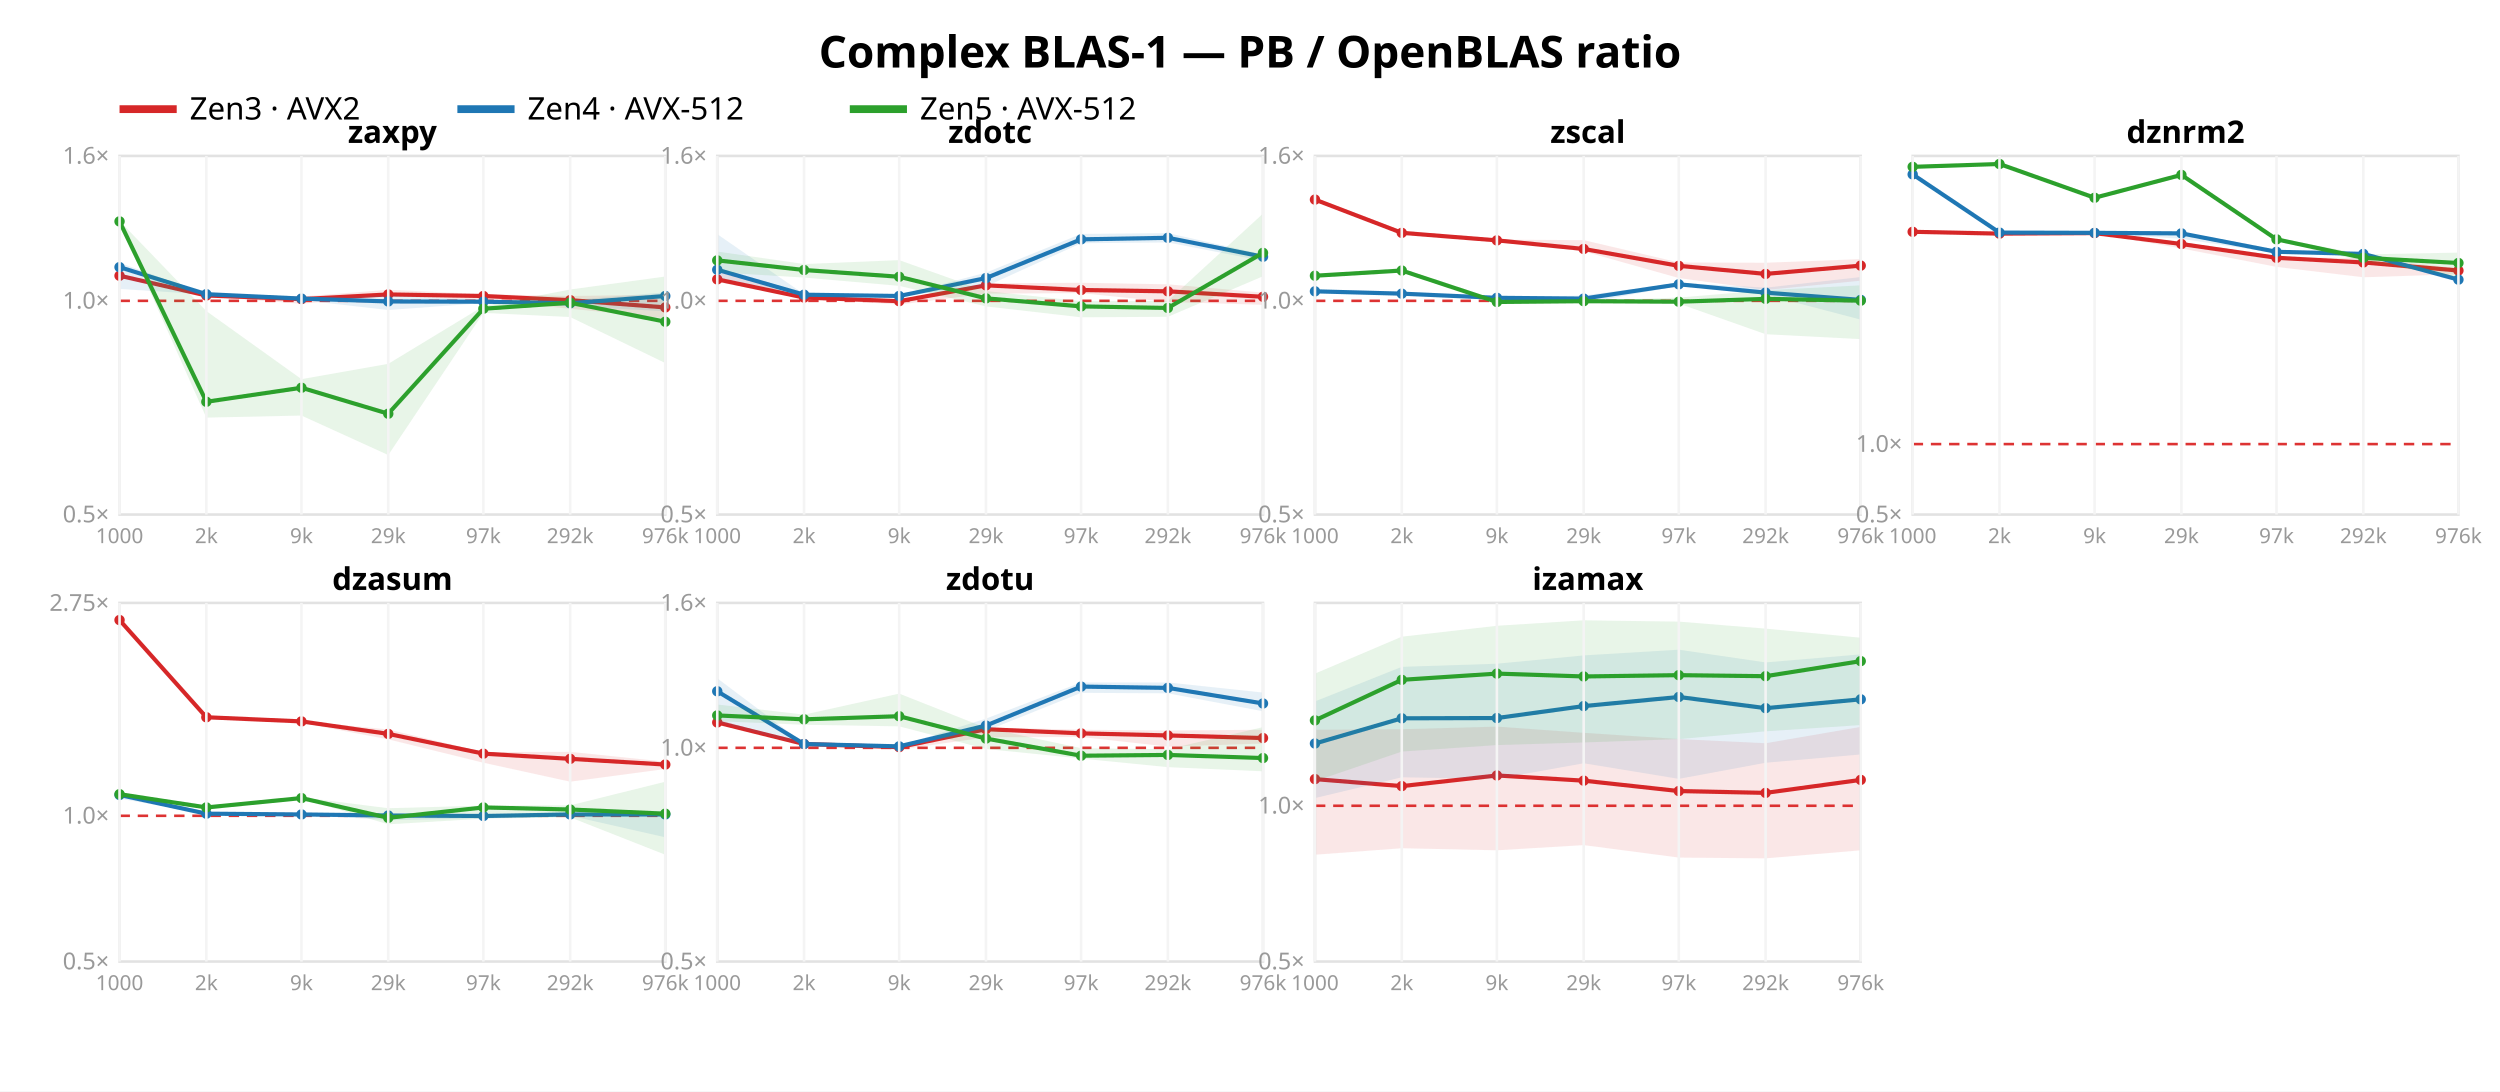
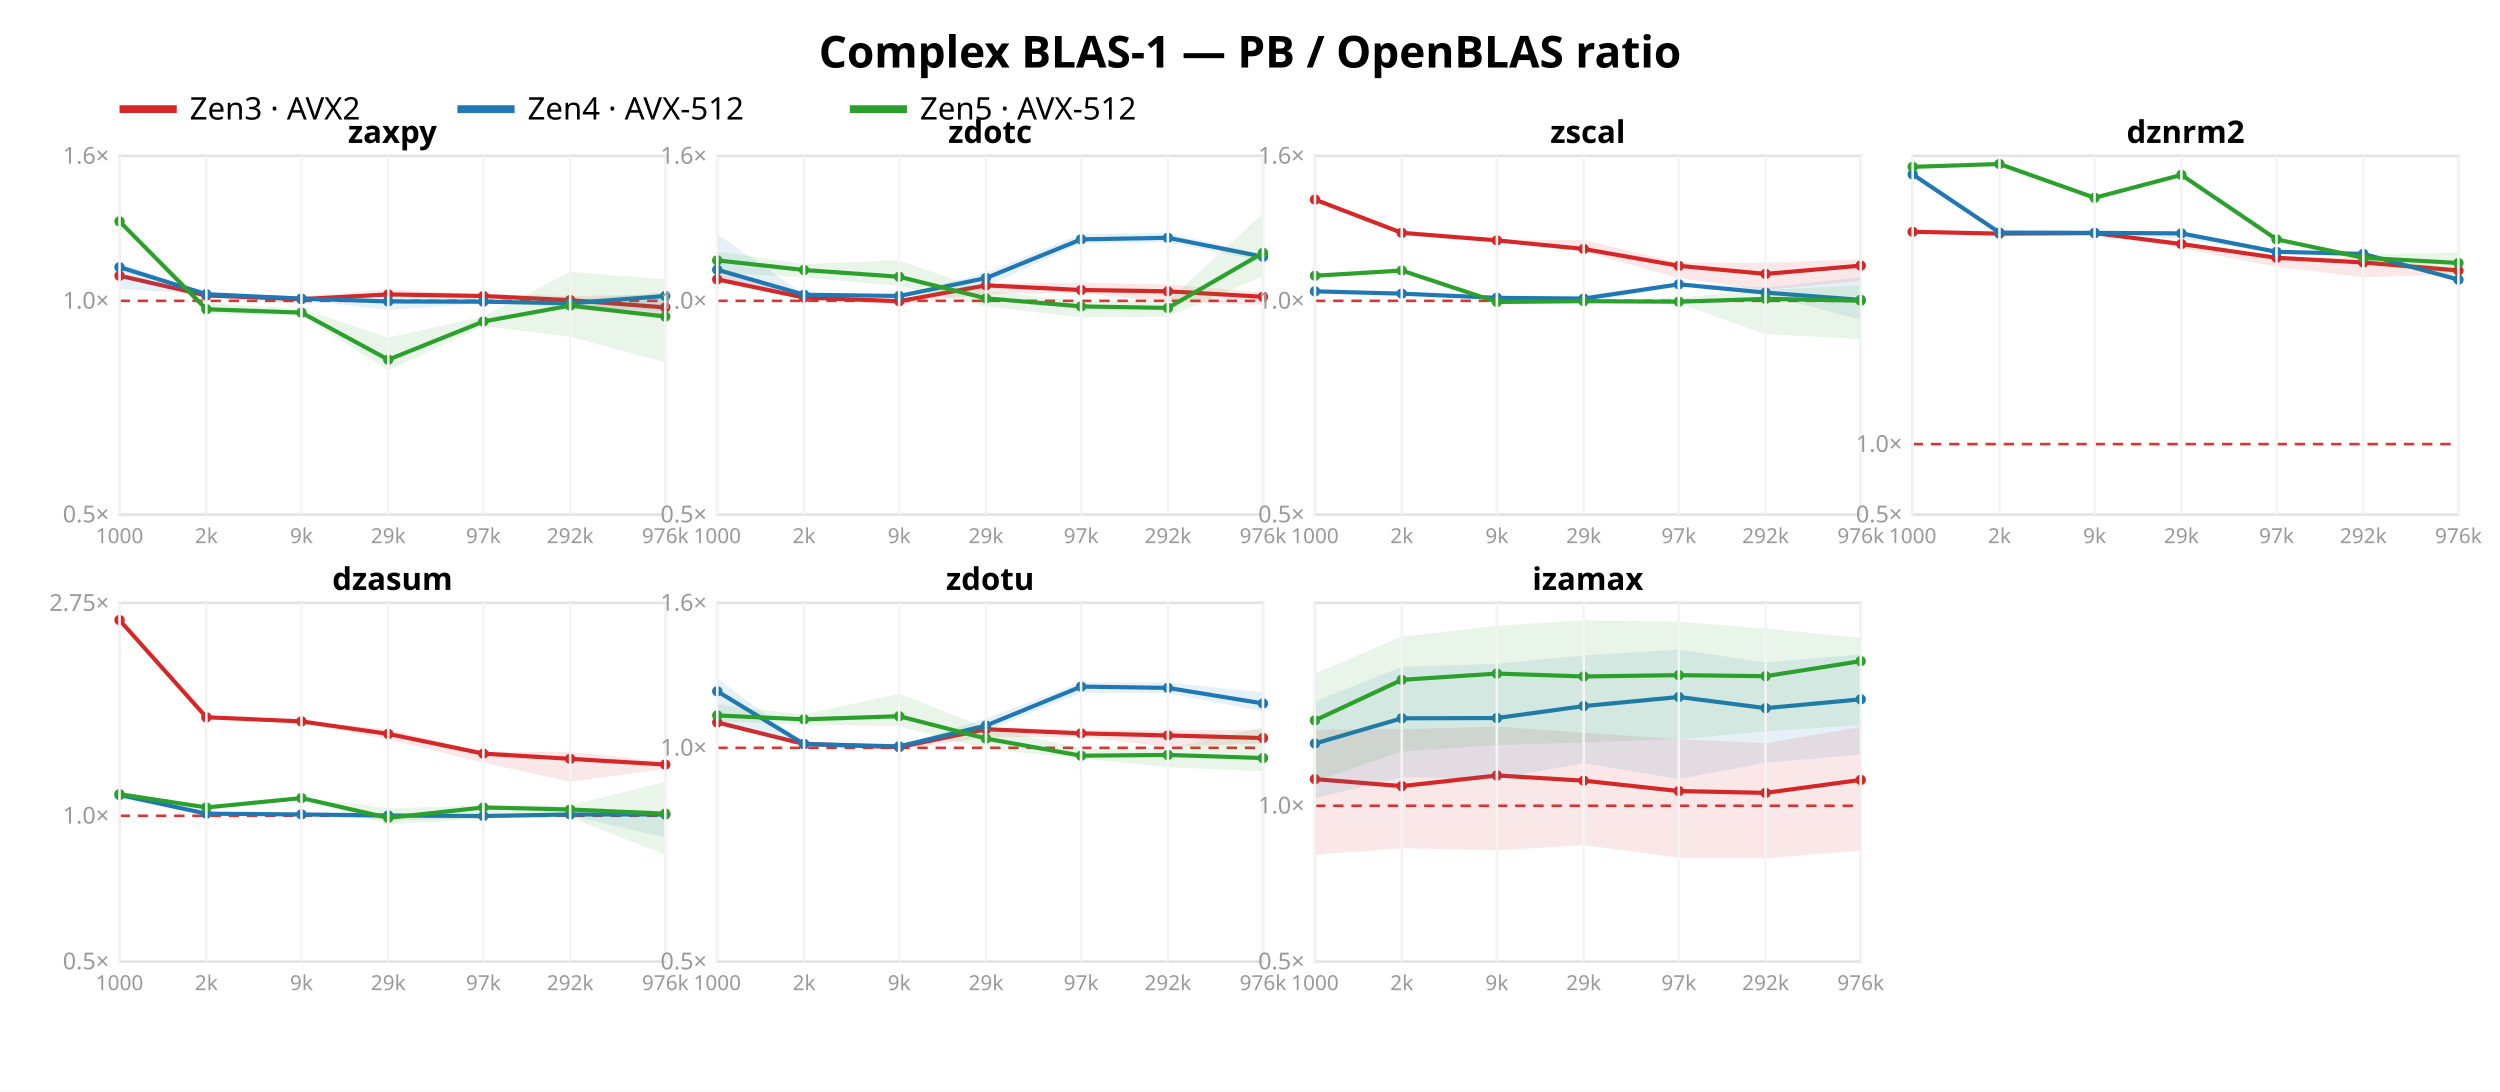
<svg xmlns="http://www.w3.org/2000/svg" width="962" height="420" font-family="sans-serif">
  <rect width="962" height="420" fill="white" />
  <text x="481.0" y="26" text-anchor="middle" font-size="17" font-weight="bold">Complex BLAS-1 — PB / OpenBLAS ratio</text>
  <line x1="46" y1="42" x2="68" y2="42" stroke="#d62728" stroke-width="3" />
  <text x="73" y="46" font-size="12">Zen3 · AVX2</text>
  <line x1="176" y1="42" x2="198" y2="42" stroke="#1f77b4" stroke-width="3" />
  <text x="203" y="46" font-size="12">Zen4 · AVX-512</text>
  <line x1="327" y1="42" x2="349" y2="42" stroke="#2ca02c" stroke-width="3" />
  <text x="354" y="46" font-size="12">Zen5 · AVX-512</text>
  <rect x="46" y="60" width="210" height="138" fill="none" stroke="#e2e2e2" />
  <line x1="46" y1="115.763" x2="256" y2="115.763" stroke="#d33" stroke-dasharray="4 3" />
  <text x="42" y="201.0" text-anchor="end" font-size="9" fill="#999">0.5×</text>
  <text x="42" y="118.763" text-anchor="end" font-size="9" fill="#999">1.0×</text>
  <text x="42" y="63.0" text-anchor="end" font-size="9" fill="#999">1.6×</text>
  <polygon points="46.0,105.4 79.4,113.5 116.0,114.1 149.4,111.5 186.0,113.2 219.4,113.9 256.0,113.4 256.0,122.5 219.4,118.8 186.0,115.6 149.4,113.8 116.0,116.9 79.4,114.1 46.0,106.6" fill="#d62728" opacity="0.11" />
  <polyline points="46.0,106.1 79.4,113.7 116.0,115.1 149.4,113.3 186.0,113.9 219.4,115.5 256.0,118.3" fill="none" stroke="#d62728" stroke-width="1.6" />
  <circle cx="46.0" cy="106.1" r="2" fill="#d62728" />
  <circle cx="79.4" cy="113.7" r="2" fill="#d62728" />
  <circle cx="116.0" cy="115.1" r="2" fill="#d62728" />
  <circle cx="149.4" cy="113.3" r="2" fill="#d62728" />
  <circle cx="186.0" cy="113.9" r="2" fill="#d62728" />
  <circle cx="219.4" cy="115.5" r="2" fill="#d62728" />
  <circle cx="256.0" cy="118.3" r="2" fill="#d62728" />
  <polygon points="46.0,101.1 79.4,113.1 116.0,114.7 149.4,113.7 186.0,115.6 219.4,115.5 256.0,112.5 256.0,119.8 219.4,117.8 186.0,116.6 149.4,119.3 116.0,115.5 79.4,113.3 46.0,111.2" fill="#1f77b4" opacity="0.11" />
  <polyline points="46.0,102.8 79.4,113.2 116.0,114.9 149.4,116.0 186.0,116.1 219.4,116.7 256.0,113.9" fill="none" stroke="#1f77b4" stroke-width="1.6" />
  <circle cx="46.0" cy="102.8" r="2" fill="#1f77b4" />
  <circle cx="79.4" cy="113.2" r="2" fill="#1f77b4" />
  <circle cx="116.0" cy="114.9" r="2" fill="#1f77b4" />
  <circle cx="149.4" cy="116.0" r="2" fill="#1f77b4" />
  <circle cx="186.0" cy="116.1" r="2" fill="#1f77b4" />
  <circle cx="219.4" cy="116.7" r="2" fill="#1f77b4" />
  <circle cx="256.0" cy="113.9" r="2" fill="#1f77b4" />
-   <polygon points="46.0,85.0 79.4,119.7 116.0,145.9 149.4,140.0 186.0,117.8 219.4,111.4 256.0,106.4 256.0,139.7 219.4,122.0 186.0,120.4 149.4,175.1 116.0,159.9 79.4,160.7 46.0,85.9" fill="#2ca02c" opacity="0.11" />
-   <polyline points="46.0,85.2 79.4,154.6 116.0,149.2 149.4,159.2 186.0,118.8 219.4,116.5 256.0,123.8" fill="none" stroke="#2ca02c" stroke-width="1.6" />
+   <polygon points="46.0,84.9 79.4,116.6 116.0,118.9 149.4,129.9 186.0,121.8 219.4,104.6 256.0,107.5 256.0,139.4 219.4,129.6 186.0,125.5 149.4,142.5 116.0,121.5 79.4,120.8 46.0,85.7" fill="#2ca02c" opacity="0.11" />
+   <polyline points="46.0,85.2 79.4,119.0 116.0,120.3 149.4,138.4 186.0,123.7 219.4,117.6 256.0,121.8" fill="none" stroke="#2ca02c" stroke-width="1.6" />
  <circle cx="46.0" cy="85.2" r="2" fill="#2ca02c" />
-   <circle cx="79.4" cy="154.6" r="2" fill="#2ca02c" />
-   <circle cx="116.0" cy="149.2" r="2" fill="#2ca02c" />
-   <circle cx="149.4" cy="159.2" r="2" fill="#2ca02c" />
-   <circle cx="186.0" cy="118.8" r="2" fill="#2ca02c" />
-   <circle cx="219.4" cy="116.5" r="2" fill="#2ca02c" />
-   <circle cx="256.0" cy="123.8" r="2" fill="#2ca02c" />
+   <circle cx="79.4" cy="119.0" r="2" fill="#2ca02c" />
+   <circle cx="116.0" cy="120.3" r="2" fill="#2ca02c" />
+   <circle cx="149.4" cy="138.4" r="2" fill="#2ca02c" />
+   <circle cx="186.0" cy="123.7" r="2" fill="#2ca02c" />
+   <circle cx="219.4" cy="117.6" r="2" fill="#2ca02c" />
+   <circle cx="256.0" cy="121.8" r="2" fill="#2ca02c" />
  <text x="151.0" y="55" text-anchor="middle" font-size="12" font-weight="bold">zaxpy</text>
  <line x1="46.0" y1="60" x2="46.0" y2="198" stroke="#f4f4f4" />
  <text x="46.0" y="209" text-anchor="middle" font-size="8" fill="#999">1000</text>
  <line x1="79.4" y1="60" x2="79.4" y2="198" stroke="#f4f4f4" />
  <text x="79.4" y="209" text-anchor="middle" font-size="8" fill="#999">2k</text>
  <line x1="116.0" y1="60" x2="116.0" y2="198" stroke="#f4f4f4" />
  <text x="116.0" y="209" text-anchor="middle" font-size="8" fill="#999">9k</text>
  <line x1="149.4" y1="60" x2="149.4" y2="198" stroke="#f4f4f4" />
  <text x="149.4" y="209" text-anchor="middle" font-size="8" fill="#999">29k</text>
  <line x1="186.0" y1="60" x2="186.0" y2="198" stroke="#f4f4f4" />
  <text x="186.0" y="209" text-anchor="middle" font-size="8" fill="#999">97k</text>
  <line x1="219.4" y1="60" x2="219.4" y2="198" stroke="#f4f4f4" />
  <text x="219.4" y="209" text-anchor="middle" font-size="8" fill="#999">292k</text>
  <line x1="256.0" y1="60" x2="256.0" y2="198" stroke="#f4f4f4" />
  <text x="256.0" y="209" text-anchor="middle" font-size="8" fill="#999">976k</text>
  <rect x="276" y="60" width="210" height="138" fill="none" stroke="#e2e2e2" />
  <line x1="276" y1="115.763" x2="486" y2="115.763" stroke="#d33" stroke-dasharray="4 3" />
  <text x="272" y="201.0" text-anchor="end" font-size="9" fill="#999">0.5×</text>
  <text x="272" y="118.763" text-anchor="end" font-size="9" fill="#999">1.0×</text>
  <text x="272" y="63.0" text-anchor="end" font-size="9" fill="#999">1.6×</text>
  <polygon points="276.0,103.6 309.4,114.0 346.0,115.3 379.4,109.0 416.0,108.8 449.4,109.4 486.0,112.6 486.0,117.3 449.4,116.2 416.0,112.8 379.4,113.0 346.0,117.2 309.4,114.9 276.0,108.5" fill="#d62728" opacity="0.11" />
  <polyline points="276.0,107.5 309.4,114.5 346.0,115.9 379.4,109.8 416.0,111.6 449.4,112.1 486.0,114.2" fill="none" stroke="#d62728" stroke-width="1.6" />
  <circle cx="276.0" cy="107.5" r="2" fill="#d62728" />
  <circle cx="309.4" cy="114.5" r="2" fill="#d62728" />
  <circle cx="346.0" cy="115.9" r="2" fill="#d62728" />
  <circle cx="379.4" cy="109.8" r="2" fill="#d62728" />
  <circle cx="416.0" cy="111.6" r="2" fill="#d62728" />
  <circle cx="449.4" cy="112.1" r="2" fill="#d62728" />
  <circle cx="486.0" cy="114.2" r="2" fill="#d62728" />
  <polygon points="276.0,90.1 309.4,113.2 346.0,113.7 379.4,104.9 416.0,90.0 449.4,89.7 486.0,97.9 486.0,100.4 449.4,93.3 416.0,93.6 379.4,110.2 346.0,114.0 309.4,113.6 276.0,106.8" fill="#1f77b4" opacity="0.11" />
  <polyline points="276.0,103.8 309.4,113.4 346.0,113.9 379.4,107.0 416.0,92.1 449.4,91.5 486.0,98.8" fill="none" stroke="#1f77b4" stroke-width="1.6" />
  <circle cx="276.0" cy="103.8" r="2" fill="#1f77b4" />
  <circle cx="309.4" cy="113.4" r="2" fill="#1f77b4" />
  <circle cx="346.0" cy="113.9" r="2" fill="#1f77b4" />
  <circle cx="379.4" cy="107.0" r="2" fill="#1f77b4" />
  <circle cx="416.0" cy="92.1" r="2" fill="#1f77b4" />
  <circle cx="449.4" cy="91.5" r="2" fill="#1f77b4" />
  <circle cx="486.0" cy="98.8" r="2" fill="#1f77b4" />
  <polygon points="276.0,96.8 309.4,101.6 346.0,100.1 379.4,112.0 416.0,115.9 449.4,115.8 486.0,82.2 486.0,106.3 449.4,121.9 416.0,122.1 379.4,117.9 346.0,110.0 309.4,106.8 276.0,104.8" fill="#2ca02c" opacity="0.11" />
  <polyline points="276.0,100.2 309.4,103.9 346.0,106.5 379.4,114.8 416.0,117.9 449.4,118.5 486.0,97.3" fill="none" stroke="#2ca02c" stroke-width="1.6" />
  <circle cx="276.0" cy="100.2" r="2" fill="#2ca02c" />
  <circle cx="309.4" cy="103.9" r="2" fill="#2ca02c" />
  <circle cx="346.0" cy="106.5" r="2" fill="#2ca02c" />
  <circle cx="379.4" cy="114.8" r="2" fill="#2ca02c" />
  <circle cx="416.0" cy="117.9" r="2" fill="#2ca02c" />
  <circle cx="449.4" cy="118.5" r="2" fill="#2ca02c" />
  <circle cx="486.0" cy="97.3" r="2" fill="#2ca02c" />
  <text x="381.0" y="55" text-anchor="middle" font-size="12" font-weight="bold">zdotc</text>
  <line x1="276.0" y1="60" x2="276.0" y2="198" stroke="#f4f4f4" />
  <text x="276.0" y="209" text-anchor="middle" font-size="8" fill="#999">1000</text>
  <line x1="309.4" y1="60" x2="309.4" y2="198" stroke="#f4f4f4" />
  <text x="309.4" y="209" text-anchor="middle" font-size="8" fill="#999">2k</text>
  <line x1="346.0" y1="60" x2="346.0" y2="198" stroke="#f4f4f4" />
  <text x="346.0" y="209" text-anchor="middle" font-size="8" fill="#999">9k</text>
  <line x1="379.4" y1="60" x2="379.4" y2="198" stroke="#f4f4f4" />
  <text x="379.4" y="209" text-anchor="middle" font-size="8" fill="#999">29k</text>
  <line x1="416.0" y1="60" x2="416.0" y2="198" stroke="#f4f4f4" />
  <text x="416.0" y="209" text-anchor="middle" font-size="8" fill="#999">97k</text>
  <line x1="449.4" y1="60" x2="449.4" y2="198" stroke="#f4f4f4" />
  <text x="449.4" y="209" text-anchor="middle" font-size="8" fill="#999">292k</text>
  <line x1="486.0" y1="60" x2="486.0" y2="198" stroke="#f4f4f4" />
  <text x="486.0" y="209" text-anchor="middle" font-size="8" fill="#999">976k</text>
  <rect x="506" y="60" width="210" height="138" fill="none" stroke="#e2e2e2" />
  <line x1="506" y1="115.763" x2="716" y2="115.763" stroke="#d33" stroke-dasharray="4 3" />
  <text x="502" y="201.0" text-anchor="end" font-size="9" fill="#999">0.5×</text>
  <text x="502" y="118.763" text-anchor="end" font-size="9" fill="#999">1.0×</text>
  <text x="502" y="63.0" text-anchor="end" font-size="9" fill="#999">1.6×</text>
  <polygon points="506.0,76.2 539.4,88.8 576.0,92.2 609.4,92.4 646.0,101.0 679.4,101.1 716.0,99.7 716.0,108.0 679.4,111.6 646.0,107.0 609.4,96.7 576.0,92.8 539.4,89.9 506.0,77.1" fill="#d62728" opacity="0.11" />
  <polyline points="506.0,76.8 539.4,89.6 576.0,92.5 609.4,95.8 646.0,102.3 679.4,105.4 716.0,102.2" fill="none" stroke="#d62728" stroke-width="1.6" />
  <circle cx="506.0" cy="76.8" r="2" fill="#d62728" />
  <circle cx="539.4" cy="89.6" r="2" fill="#d62728" />
  <circle cx="576.0" cy="92.5" r="2" fill="#d62728" />
  <circle cx="609.4" cy="95.8" r="2" fill="#d62728" />
  <circle cx="646.0" cy="102.3" r="2" fill="#d62728" />
  <circle cx="679.4" cy="105.4" r="2" fill="#d62728" />
  <circle cx="716.0" cy="102.2" r="2" fill="#d62728" />
  <polygon points="506.0,111.5 539.4,112.2 576.0,114.5 609.4,113.7 646.0,108.8 679.4,110.7 716.0,106.6 716.0,123.0 679.4,113.4 646.0,110.0 609.4,116.7 576.0,114.6 539.4,113.1 506.0,112.4" fill="#1f77b4" opacity="0.11" />
  <polyline points="506.0,112.1 539.4,113.0 576.0,114.6 609.4,114.9 646.0,109.4 679.4,112.6 716.0,115.4" fill="none" stroke="#1f77b4" stroke-width="1.6" />
  <circle cx="506.0" cy="112.1" r="2" fill="#1f77b4" />
  <circle cx="539.4" cy="113.0" r="2" fill="#1f77b4" />
  <circle cx="576.0" cy="114.6" r="2" fill="#1f77b4" />
  <circle cx="609.4" cy="114.9" r="2" fill="#1f77b4" />
  <circle cx="646.0" cy="109.4" r="2" fill="#1f77b4" />
  <circle cx="679.4" cy="112.6" r="2" fill="#1f77b4" />
  <circle cx="716.0" cy="115.4" r="2" fill="#1f77b4" />
  <polygon points="506.0,105.7 539.4,103.2 576.0,116.1 609.4,115.7 646.0,114.5 679.4,111.7 716.0,109.8 716.0,130.5 679.4,128.6 646.0,116.8 609.4,116.1 576.0,116.8 539.4,104.9 506.0,106.5" fill="#2ca02c" opacity="0.11" />
  <polyline points="506.0,106.1 539.4,104.1 576.0,116.2 609.4,115.9 646.0,116.1 679.4,115.0 716.0,115.7" fill="none" stroke="#2ca02c" stroke-width="1.6" />
  <circle cx="506.0" cy="106.1" r="2" fill="#2ca02c" />
  <circle cx="539.4" cy="104.1" r="2" fill="#2ca02c" />
  <circle cx="576.0" cy="116.2" r="2" fill="#2ca02c" />
  <circle cx="609.4" cy="115.9" r="2" fill="#2ca02c" />
  <circle cx="646.0" cy="116.1" r="2" fill="#2ca02c" />
  <circle cx="679.4" cy="115.0" r="2" fill="#2ca02c" />
  <circle cx="716.0" cy="115.7" r="2" fill="#2ca02c" />
  <text x="611.0" y="55" text-anchor="middle" font-size="12" font-weight="bold">zscal</text>
  <line x1="506.0" y1="60" x2="506.0" y2="198" stroke="#f4f4f4" />
  <text x="506.0" y="209" text-anchor="middle" font-size="8" fill="#999">1000</text>
  <line x1="539.4" y1="60" x2="539.4" y2="198" stroke="#f4f4f4" />
  <text x="539.4" y="209" text-anchor="middle" font-size="8" fill="#999">2k</text>
  <line x1="576.0" y1="60" x2="576.0" y2="198" stroke="#f4f4f4" />
  <text x="576.0" y="209" text-anchor="middle" font-size="8" fill="#999">9k</text>
  <line x1="609.4" y1="60" x2="609.4" y2="198" stroke="#f4f4f4" />
  <text x="609.4" y="209" text-anchor="middle" font-size="8" fill="#999">29k</text>
  <line x1="646.0" y1="60" x2="646.0" y2="198" stroke="#f4f4f4" />
  <text x="646.0" y="209" text-anchor="middle" font-size="8" fill="#999">97k</text>
  <line x1="679.4" y1="60" x2="679.4" y2="198" stroke="#f4f4f4" />
  <text x="679.4" y="209" text-anchor="middle" font-size="8" fill="#999">292k</text>
  <line x1="716.0" y1="60" x2="716.0" y2="198" stroke="#f4f4f4" />
  <text x="716.0" y="209" text-anchor="middle" font-size="8" fill="#999">976k</text>
  <rect x="736" y="60" width="210" height="138" fill="none" stroke="#e2e2e2" />
  <line x1="736" y1="170.888" x2="946" y2="170.888" stroke="#d33" stroke-dasharray="4 3" />
  <text x="732" y="201.0" text-anchor="end" font-size="9" fill="#999">0.5×</text>
  <text x="732" y="173.888" text-anchor="end" font-size="9" fill="#999">1.0×</text>
  <polygon points="736.0,89.2 769.4,89.8 806.0,89.7 839.4,93.1 876.0,98.8 909.4,99.4 946.0,103.2 946.0,105.5 909.4,106.7 876.0,102.7 839.4,95.6 806.0,89.8 769.4,89.9 736.0,89.2" fill="#d62728" opacity="0.11" />
  <polyline points="736.0,89.2 769.4,89.9 806.0,89.7 839.4,93.9 876.0,99.2 909.4,101.0 946.0,104.1" fill="none" stroke="#d62728" stroke-width="1.6" />
  <circle cx="736.0" cy="89.2" r="2" fill="#d62728" />
  <circle cx="769.4" cy="89.9" r="2" fill="#d62728" />
  <circle cx="806.0" cy="89.7" r="2" fill="#d62728" />
  <circle cx="839.4" cy="93.9" r="2" fill="#d62728" />
  <circle cx="876.0" cy="99.2" r="2" fill="#d62728" />
  <circle cx="909.4" cy="101.0" r="2" fill="#d62728" />
  <circle cx="946.0" cy="104.1" r="2" fill="#d62728" />
  <polygon points="736.0,66.7 769.4,89.5 806.0,89.5 839.4,89.7 876.0,96.4 909.4,97.2 946.0,107.1 946.0,108.6 909.4,98.2 876.0,97.4 839.4,91.9 806.0,89.7 769.4,89.6 736.0,67.9" fill="#1f77b4" opacity="0.11" />
  <polyline points="736.0,67.1 769.4,89.5 806.0,89.6 839.4,89.8 876.0,96.9 909.4,97.7 946.0,107.6" fill="none" stroke="#1f77b4" stroke-width="1.6" />
  <circle cx="736.0" cy="67.1" r="2" fill="#1f77b4" />
  <circle cx="769.4" cy="89.5" r="2" fill="#1f77b4" />
  <circle cx="806.0" cy="89.6" r="2" fill="#1f77b4" />
  <circle cx="839.4" cy="89.8" r="2" fill="#1f77b4" />
  <circle cx="876.0" cy="96.9" r="2" fill="#1f77b4" />
  <circle cx="909.4" cy="97.7" r="2" fill="#1f77b4" />
  <circle cx="946.0" cy="107.6" r="2" fill="#1f77b4" />
  <polygon points="736.0,64.1 769.4,63.0 806.0,75.9 839.4,66.8 876.0,91.5 909.4,97.9 946.0,97.2 946.0,106.7 909.4,100.6 876.0,92.7 839.4,68.1 806.0,76.4 769.4,63.2 736.0,64.4" fill="#2ca02c" opacity="0.11" />
  <polyline points="736.0,64.2 769.4,63.1 806.0,76.1 839.4,67.3 876.0,92.1 909.4,99.2 946.0,101.2" fill="none" stroke="#2ca02c" stroke-width="1.6" />
  <circle cx="736.0" cy="64.2" r="2" fill="#2ca02c" />
  <circle cx="769.4" cy="63.1" r="2" fill="#2ca02c" />
  <circle cx="806.0" cy="76.1" r="2" fill="#2ca02c" />
  <circle cx="839.4" cy="67.3" r="2" fill="#2ca02c" />
  <circle cx="876.0" cy="92.1" r="2" fill="#2ca02c" />
  <circle cx="909.4" cy="99.2" r="2" fill="#2ca02c" />
  <circle cx="946.0" cy="101.2" r="2" fill="#2ca02c" />
  <text x="841.0" y="55" text-anchor="middle" font-size="12" font-weight="bold">dznrm2</text>
  <line x1="736.0" y1="60" x2="736.0" y2="198" stroke="#f4f4f4" />
  <text x="736.0" y="209" text-anchor="middle" font-size="8" fill="#999">1000</text>
  <line x1="769.4" y1="60" x2="769.4" y2="198" stroke="#f4f4f4" />
  <text x="769.4" y="209" text-anchor="middle" font-size="8" fill="#999">2k</text>
  <line x1="806.0" y1="60" x2="806.0" y2="198" stroke="#f4f4f4" />
  <text x="806.0" y="209" text-anchor="middle" font-size="8" fill="#999">9k</text>
  <line x1="839.4" y1="60" x2="839.4" y2="198" stroke="#f4f4f4" />
  <text x="839.4" y="209" text-anchor="middle" font-size="8" fill="#999">29k</text>
  <line x1="876.0" y1="60" x2="876.0" y2="198" stroke="#f4f4f4" />
  <text x="876.0" y="209" text-anchor="middle" font-size="8" fill="#999">97k</text>
  <line x1="909.4" y1="60" x2="909.4" y2="198" stroke="#f4f4f4" />
  <text x="909.4" y="209" text-anchor="middle" font-size="8" fill="#999">292k</text>
  <line x1="946.0" y1="60" x2="946.0" y2="198" stroke="#f4f4f4" />
  <text x="946.0" y="209" text-anchor="middle" font-size="8" fill="#999">976k</text>
  <rect x="46" y="232" width="210" height="138" fill="none" stroke="#e2e2e2" />
  <line x1="46" y1="313.918" x2="256" y2="313.918" stroke="#d33" stroke-dasharray="4 3" />
  <text x="42" y="373.0" text-anchor="end" font-size="9" fill="#999">0.5×</text>
  <text x="42" y="316.918" text-anchor="end" font-size="9" fill="#999">1.0×</text>
  <text x="42" y="235.07" text-anchor="end" font-size="9" fill="#999">2.75×</text>
  <polygon points="46.0,238.2 79.4,275.4 116.0,277.5 149.4,280.7 186.0,289.4 219.4,289.3 256.0,293.1 256.0,295.9 219.4,300.8 186.0,293.5 149.4,284.5 116.0,278.2 79.4,276.3 46.0,238.9" fill="#d62728" opacity="0.11" />
  <polyline points="46.0,238.6 79.4,276.0 116.0,277.6 149.4,282.4 186.0,290.0 219.4,292.0 256.0,294.2" fill="none" stroke="#d62728" stroke-width="1.6" />
  <circle cx="46.0" cy="238.6" r="2" fill="#d62728" />
  <circle cx="79.4" cy="276.0" r="2" fill="#d62728" />
  <circle cx="116.0" cy="277.6" r="2" fill="#d62728" />
  <circle cx="149.4" cy="282.4" r="2" fill="#d62728" />
  <circle cx="186.0" cy="290.0" r="2" fill="#d62728" />
  <circle cx="219.4" cy="292.0" r="2" fill="#d62728" />
  <circle cx="256.0" cy="294.2" r="2" fill="#d62728" />
  <polygon points="46.0,305.4 79.4,312.7 116.0,313.3 149.4,313.7 186.0,313.5 219.4,312.9 256.0,312.3 256.0,322.2 219.4,313.9 186.0,314.9 149.4,315.6 116.0,313.5 79.4,313.2 46.0,307.3" fill="#1f77b4" opacity="0.11" />
  <polyline points="46.0,305.9 79.4,313.1 116.0,313.4 149.4,313.8 186.0,314.0 219.4,313.4 256.0,313.4" fill="none" stroke="#1f77b4" stroke-width="1.6" />
  <circle cx="46.0" cy="305.9" r="2" fill="#1f77b4" />
  <circle cx="79.4" cy="313.1" r="2" fill="#1f77b4" />
  <circle cx="116.0" cy="313.4" r="2" fill="#1f77b4" />
  <circle cx="149.4" cy="313.8" r="2" fill="#1f77b4" />
  <circle cx="186.0" cy="314.0" r="2" fill="#1f77b4" />
  <circle cx="219.4" cy="313.4" r="2" fill="#1f77b4" />
  <circle cx="256.0" cy="313.4" r="2" fill="#1f77b4" />
  <polygon points="46.0,305.3 79.4,310.4 116.0,306.8 149.4,311.0 186.0,310.0 219.4,309.9 256.0,300.8 256.0,328.9 219.4,314.5 186.0,315.0 149.4,317.2 116.0,307.3 79.4,311.3 46.0,305.9" fill="#2ca02c" opacity="0.11" />
  <polyline points="46.0,305.6 79.4,310.7 116.0,307.1 149.4,314.7 186.0,310.7 219.4,311.5 256.0,313.1" fill="none" stroke="#2ca02c" stroke-width="1.6" />
  <circle cx="46.0" cy="305.6" r="2" fill="#2ca02c" />
  <circle cx="79.4" cy="310.7" r="2" fill="#2ca02c" />
  <circle cx="116.0" cy="307.1" r="2" fill="#2ca02c" />
  <circle cx="149.4" cy="314.7" r="2" fill="#2ca02c" />
  <circle cx="186.0" cy="310.7" r="2" fill="#2ca02c" />
  <circle cx="219.4" cy="311.5" r="2" fill="#2ca02c" />
  <circle cx="256.0" cy="313.1" r="2" fill="#2ca02c" />
  <text x="151.0" y="227" text-anchor="middle" font-size="12" font-weight="bold">dzasum</text>
  <line x1="46.0" y1="232" x2="46.0" y2="370" stroke="#f4f4f4" />
  <text x="46.0" y="381" text-anchor="middle" font-size="8" fill="#999">1000</text>
  <line x1="79.4" y1="232" x2="79.4" y2="370" stroke="#f4f4f4" />
  <text x="79.4" y="381" text-anchor="middle" font-size="8" fill="#999">2k</text>
  <line x1="116.0" y1="232" x2="116.0" y2="370" stroke="#f4f4f4" />
  <text x="116.0" y="381" text-anchor="middle" font-size="8" fill="#999">9k</text>
  <line x1="149.4" y1="232" x2="149.4" y2="370" stroke="#f4f4f4" />
  <text x="149.4" y="381" text-anchor="middle" font-size="8" fill="#999">29k</text>
  <line x1="186.0" y1="232" x2="186.0" y2="370" stroke="#f4f4f4" />
  <text x="186.0" y="381" text-anchor="middle" font-size="8" fill="#999">97k</text>
  <line x1="219.4" y1="232" x2="219.4" y2="370" stroke="#f4f4f4" />
  <text x="219.4" y="381" text-anchor="middle" font-size="8" fill="#999">292k</text>
  <line x1="256.0" y1="232" x2="256.0" y2="370" stroke="#f4f4f4" />
  <text x="256.0" y="381" text-anchor="middle" font-size="8" fill="#999">976k</text>
  <rect x="276" y="232" width="210" height="138" fill="none" stroke="#e2e2e2" />
  <line x1="276" y1="287.763" x2="486" y2="287.763" stroke="#d33" stroke-dasharray="4 3" />
  <text x="272" y="373.0" text-anchor="end" font-size="9" fill="#999">0.5×</text>
  <text x="272" y="290.763" text-anchor="end" font-size="9" fill="#999">1.0×</text>
  <text x="272" y="235.0" text-anchor="end" font-size="9" fill="#999">1.6×</text>
  <polygon points="276.0,276.8 309.4,286.1 346.0,287.1 379.4,279.9 416.0,280.8 449.4,281.1 486.0,280.8 486.0,286.1 449.4,287.3 416.0,283.6 379.4,283.7 346.0,288.5 309.4,286.7 276.0,278.7" fill="#d62728" opacity="0.11" />
  <polyline points="276.0,278.0 309.4,286.3 346.0,287.5 379.4,280.6 416.0,282.2 449.4,283.0 486.0,284.0" fill="none" stroke="#d62728" stroke-width="1.6" />
  <circle cx="276.0" cy="278.0" r="2" fill="#d62728" />
  <circle cx="309.4" cy="286.3" r="2" fill="#d62728" />
  <circle cx="346.0" cy="287.5" r="2" fill="#d62728" />
  <circle cx="379.4" cy="280.6" r="2" fill="#d62728" />
  <circle cx="416.0" cy="282.2" r="2" fill="#d62728" />
  <circle cx="449.4" cy="283.0" r="2" fill="#d62728" />
  <circle cx="486.0" cy="284.0" r="2" fill="#d62728" />
  <polygon points="276.0,261.0 309.4,286.1 346.0,287.1 379.4,276.5 416.0,262.6 449.4,262.6 486.0,266.5 486.0,273.7 449.4,266.8 416.0,266.6 379.4,281.3 346.0,287.7 309.4,286.8 276.0,277.8" fill="#1f77b4" opacity="0.11" />
  <polyline points="276.0,266.0 309.4,286.3 346.0,287.2 379.4,279.2 416.0,264.2 449.4,264.7 486.0,270.7" fill="none" stroke="#1f77b4" stroke-width="1.6" />
  <circle cx="276.0" cy="266.0" r="2" fill="#1f77b4" />
  <circle cx="309.4" cy="286.3" r="2" fill="#1f77b4" />
  <circle cx="346.0" cy="287.2" r="2" fill="#1f77b4" />
  <circle cx="379.4" cy="279.2" r="2" fill="#1f77b4" />
  <circle cx="416.0" cy="264.2" r="2" fill="#1f77b4" />
  <circle cx="449.4" cy="264.7" r="2" fill="#1f77b4" />
  <circle cx="486.0" cy="270.7" r="2" fill="#1f77b4" />
  <polygon points="276.0,271.1 309.4,275.0 346.0,266.9 379.4,280.1 416.0,287.9 449.4,288.3 486.0,279.8 486.0,296.8 449.4,295.2 416.0,291.9 379.4,288.2 346.0,279.5 309.4,278.9 276.0,277.5" fill="#2ca02c" opacity="0.11" />
  <polyline points="276.0,275.3 309.4,276.8 346.0,275.6 379.4,284.2 416.0,290.8 449.4,290.5 486.0,291.7" fill="none" stroke="#2ca02c" stroke-width="1.6" />
  <circle cx="276.0" cy="275.3" r="2" fill="#2ca02c" />
  <circle cx="309.4" cy="276.8" r="2" fill="#2ca02c" />
  <circle cx="346.0" cy="275.6" r="2" fill="#2ca02c" />
  <circle cx="379.4" cy="284.2" r="2" fill="#2ca02c" />
  <circle cx="416.0" cy="290.8" r="2" fill="#2ca02c" />
  <circle cx="449.4" cy="290.5" r="2" fill="#2ca02c" />
  <circle cx="486.0" cy="291.7" r="2" fill="#2ca02c" />
  <text x="381.0" y="227" text-anchor="middle" font-size="12" font-weight="bold">zdotu</text>
  <line x1="276.0" y1="232" x2="276.0" y2="370" stroke="#f4f4f4" />
  <text x="276.0" y="381" text-anchor="middle" font-size="8" fill="#999">1000</text>
  <line x1="309.4" y1="232" x2="309.4" y2="370" stroke="#f4f4f4" />
  <text x="309.4" y="381" text-anchor="middle" font-size="8" fill="#999">2k</text>
  <line x1="346.0" y1="232" x2="346.0" y2="370" stroke="#f4f4f4" />
  <text x="346.0" y="381" text-anchor="middle" font-size="8" fill="#999">9k</text>
  <line x1="379.4" y1="232" x2="379.4" y2="370" stroke="#f4f4f4" />
  <text x="379.4" y="381" text-anchor="middle" font-size="8" fill="#999">29k</text>
  <line x1="416.0" y1="232" x2="416.0" y2="370" stroke="#f4f4f4" />
  <text x="416.0" y="381" text-anchor="middle" font-size="8" fill="#999">97k</text>
  <line x1="449.4" y1="232" x2="449.4" y2="370" stroke="#f4f4f4" />
  <text x="449.4" y="381" text-anchor="middle" font-size="8" fill="#999">292k</text>
  <line x1="486.0" y1="232" x2="486.0" y2="370" stroke="#f4f4f4" />
  <text x="486.0" y="381" text-anchor="middle" font-size="8" fill="#999">976k</text>
  <rect x="506" y="232" width="210" height="138" fill="none" stroke="#e2e2e2" />
  <line x1="506" y1="310.059" x2="716" y2="310.059" stroke="#d33" stroke-dasharray="4 3" />
  <text x="502" y="373.0" text-anchor="end" font-size="9" fill="#999">0.5×</text>
  <text x="502" y="313.059" text-anchor="end" font-size="9" fill="#999">1.0×</text>
  <polygon points="506.0,280.8 539.4,280.6 576.0,279.6 609.4,282.0 646.0,284.4 679.4,286.0 716.0,279.7 716.0,327.2 679.4,330.3 646.0,330.0 609.4,325.2 576.0,327.2 539.4,326.4 506.0,328.9" fill="#d62728" opacity="0.11" />
  <polyline points="506.0,299.8 539.4,302.5 576.0,298.4 609.4,300.4 646.0,304.4 679.4,305.1 716.0,300.1" fill="none" stroke="#d62728" stroke-width="1.6" />
  <circle cx="506.0" cy="299.8" r="2" fill="#d62728" />
  <circle cx="539.4" cy="302.5" r="2" fill="#d62728" />
  <circle cx="576.0" cy="298.4" r="2" fill="#d62728" />
  <circle cx="609.4" cy="300.4" r="2" fill="#d62728" />
  <circle cx="646.0" cy="304.4" r="2" fill="#d62728" />
  <circle cx="679.4" cy="305.1" r="2" fill="#d62728" />
  <circle cx="716.0" cy="300.1" r="2" fill="#d62728" />
  <polygon points="506.0,269.9 539.4,256.6 576.0,255.4 609.4,252.2 646.0,250.0 679.4,254.9 716.0,251.8 716.0,290.3 679.4,293.5 646.0,299.7 609.4,293.7 576.0,299.7 539.4,299.1 506.0,307.1" fill="#1f77b4" opacity="0.11" />
  <polyline points="506.0,286.1 539.4,276.4 576.0,276.3 609.4,271.7 646.0,268.2 679.4,272.5 716.0,269.1" fill="none" stroke="#1f77b4" stroke-width="1.6" />
  <circle cx="506.0" cy="286.1" r="2" fill="#1f77b4" />
  <circle cx="539.4" cy="276.4" r="2" fill="#1f77b4" />
  <circle cx="576.0" cy="276.3" r="2" fill="#1f77b4" />
  <circle cx="609.4" cy="271.7" r="2" fill="#1f77b4" />
  <circle cx="646.0" cy="268.2" r="2" fill="#1f77b4" />
  <circle cx="679.4" cy="272.5" r="2" fill="#1f77b4" />
  <circle cx="716.0" cy="269.1" r="2" fill="#1f77b4" />
  <polygon points="506.0,259.2 539.4,245.0 576.0,240.8 609.4,238.7 646.0,239.2 679.4,241.9 716.0,245.4 716.0,279.0 679.4,281.4 646.0,284.4 609.4,285.7 576.0,286.7 539.4,289.2 506.0,300.6" fill="#2ca02c" opacity="0.11" />
  <polyline points="506.0,277.2 539.4,261.6 576.0,259.2 609.4,260.3 646.0,259.8 679.4,260.2 716.0,254.4" fill="none" stroke="#2ca02c" stroke-width="1.6" />
  <circle cx="506.0" cy="277.2" r="2" fill="#2ca02c" />
  <circle cx="539.4" cy="261.6" r="2" fill="#2ca02c" />
  <circle cx="576.0" cy="259.2" r="2" fill="#2ca02c" />
  <circle cx="609.4" cy="260.3" r="2" fill="#2ca02c" />
  <circle cx="646.0" cy="259.8" r="2" fill="#2ca02c" />
  <circle cx="679.4" cy="260.2" r="2" fill="#2ca02c" />
  <circle cx="716.0" cy="254.4" r="2" fill="#2ca02c" />
  <text x="611.0" y="227" text-anchor="middle" font-size="12" font-weight="bold">izamax</text>
  <line x1="506.0" y1="232" x2="506.0" y2="370" stroke="#f4f4f4" />
  <text x="506.0" y="381" text-anchor="middle" font-size="8" fill="#999">1000</text>
  <line x1="539.4" y1="232" x2="539.4" y2="370" stroke="#f4f4f4" />
  <text x="539.4" y="381" text-anchor="middle" font-size="8" fill="#999">2k</text>
  <line x1="576.0" y1="232" x2="576.0" y2="370" stroke="#f4f4f4" />
  <text x="576.0" y="381" text-anchor="middle" font-size="8" fill="#999">9k</text>
  <line x1="609.4" y1="232" x2="609.4" y2="370" stroke="#f4f4f4" />
  <text x="609.4" y="381" text-anchor="middle" font-size="8" fill="#999">29k</text>
  <line x1="646.0" y1="232" x2="646.0" y2="370" stroke="#f4f4f4" />
  <text x="646.0" y="381" text-anchor="middle" font-size="8" fill="#999">97k</text>
  <line x1="679.4" y1="232" x2="679.4" y2="370" stroke="#f4f4f4" />
  <text x="679.4" y="381" text-anchor="middle" font-size="8" fill="#999">292k</text>
  <line x1="716.0" y1="232" x2="716.0" y2="370" stroke="#f4f4f4" />
  <text x="716.0" y="381" text-anchor="middle" font-size="8" fill="#999">976k</text>
</svg>
